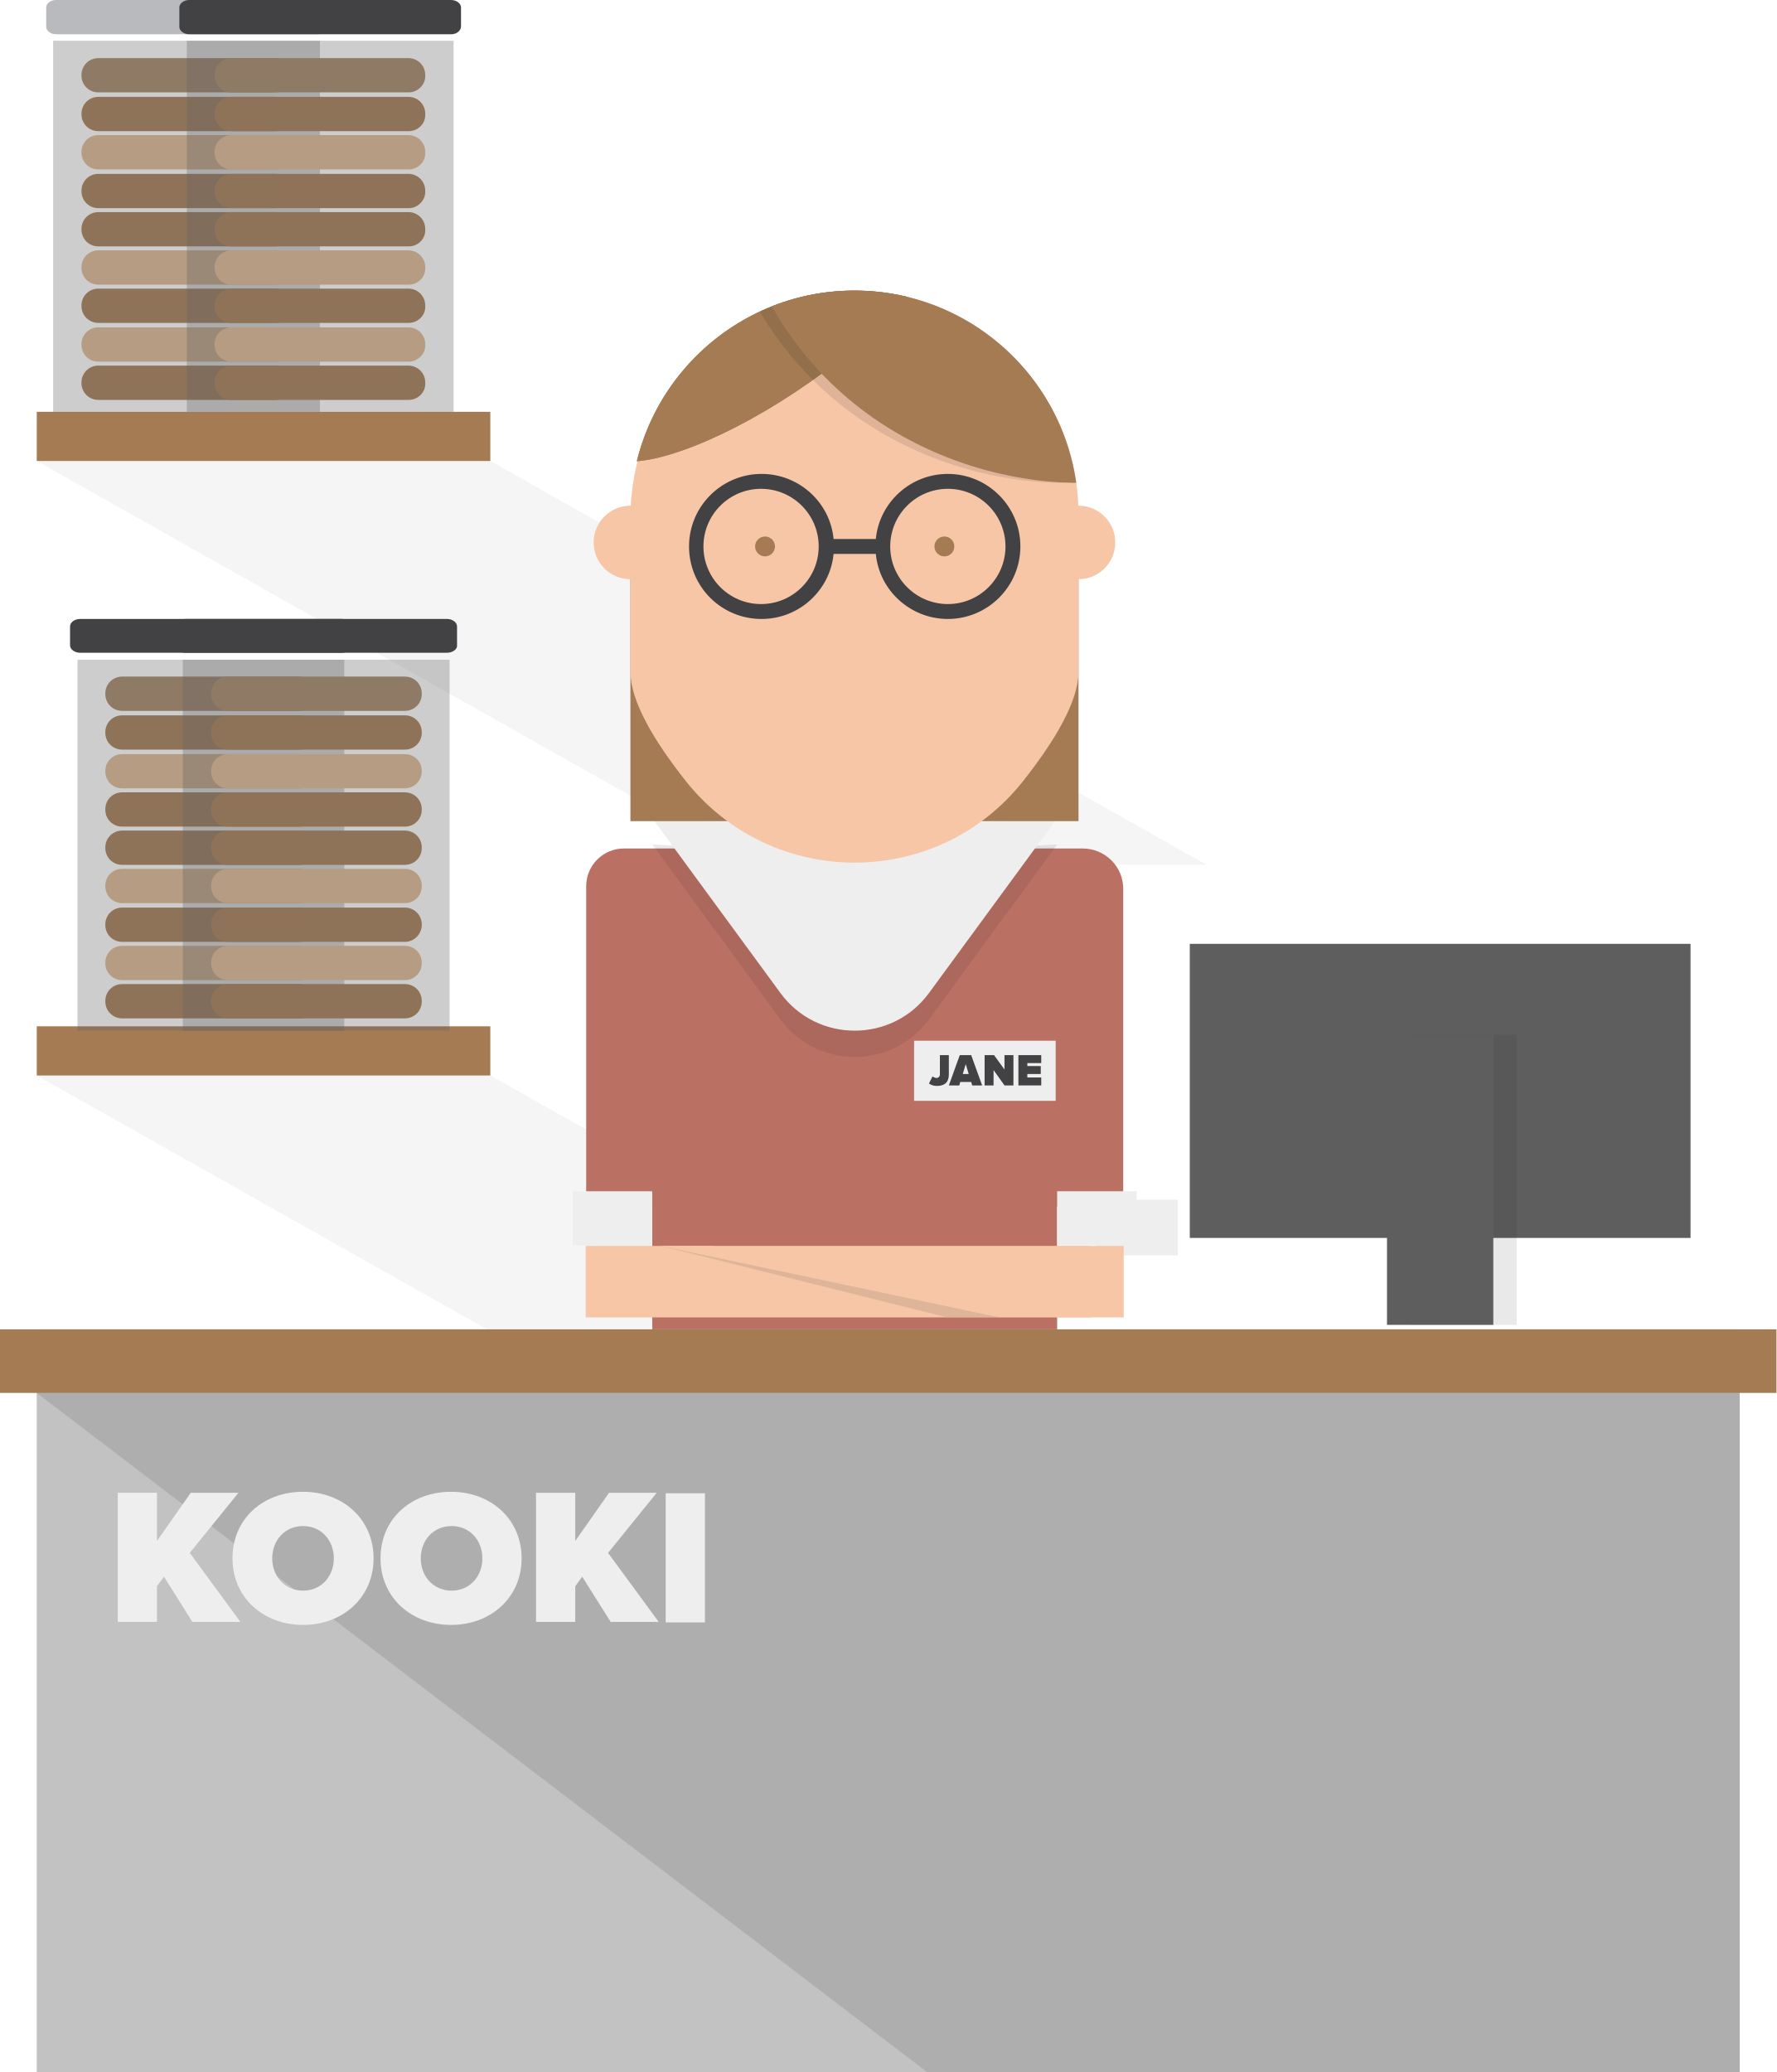
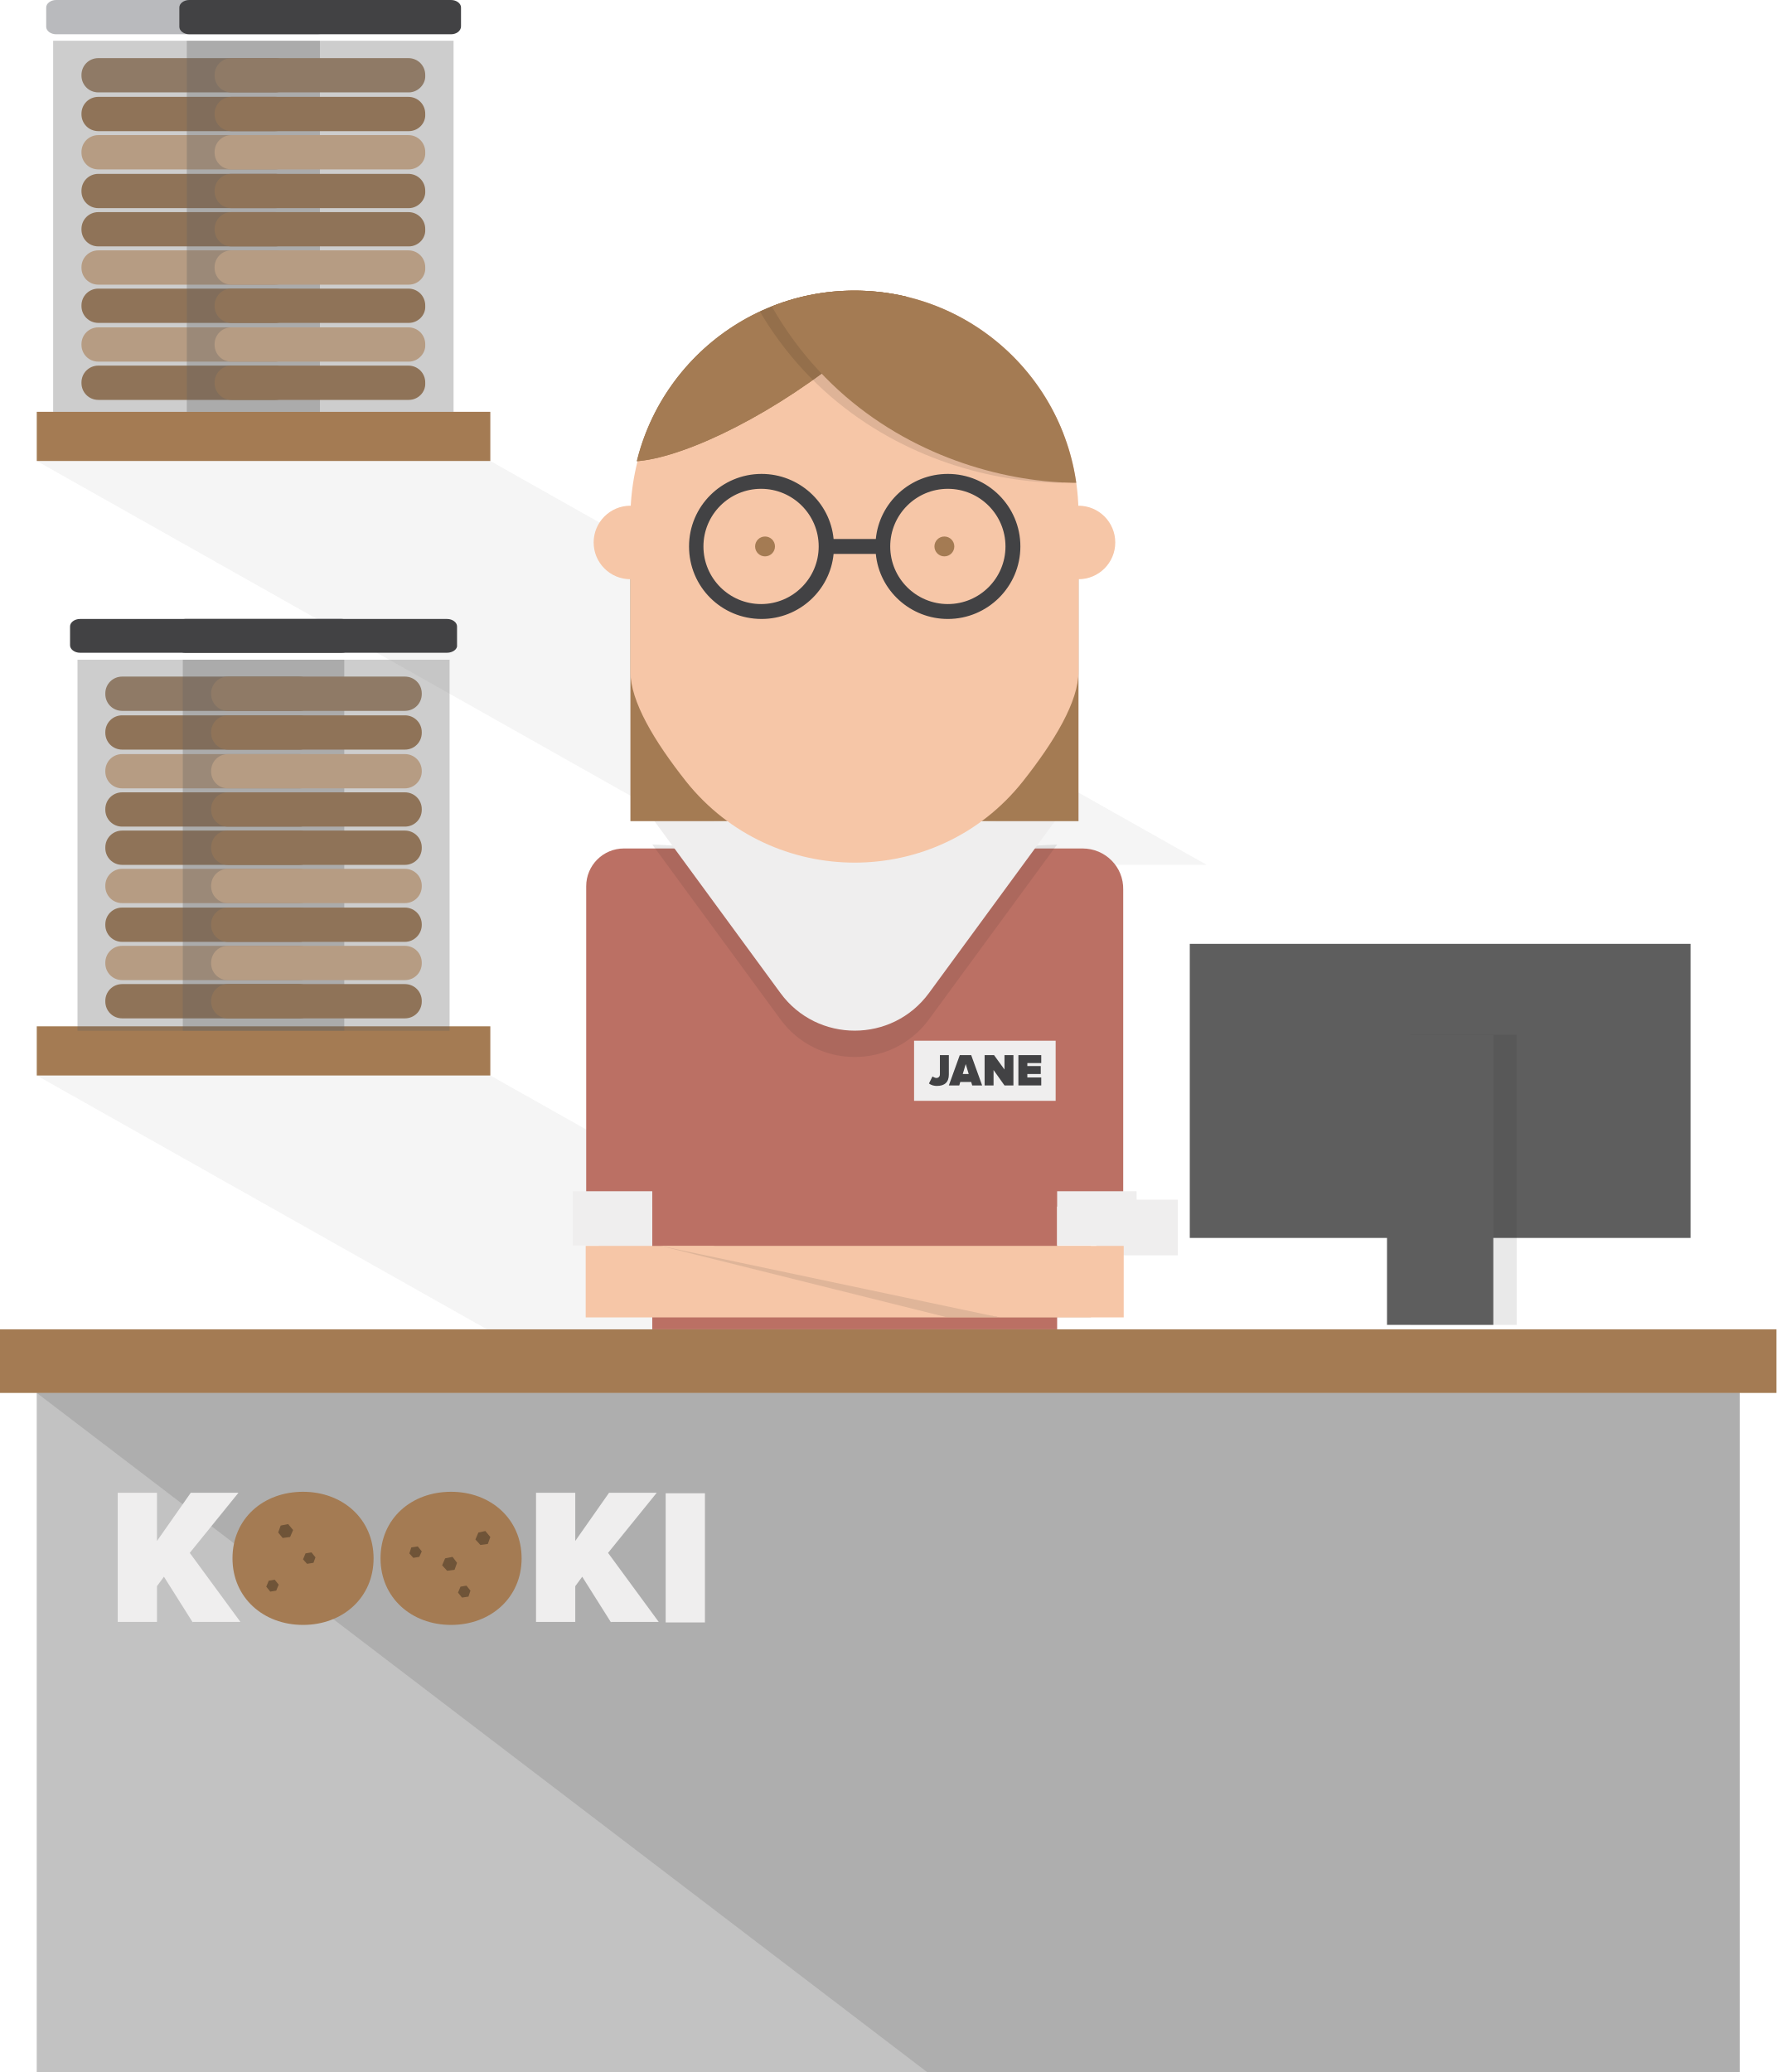
<svg xmlns="http://www.w3.org/2000/svg" xmlns:xlink="http://www.w3.org/1999/xlink" version="1.1" id="Layer_1" x="0px" y="0px" viewBox="0 0 357.6 417.1" enable-background="new 0 0 357.6 417.1" xml:space="preserve">
  <g>
-     <polygon opacity="0.2" fill="#CCCCCC" points="242.9,174.1 151.6,174.1 7.4,92.8 98.7,92.8  " />
-     <polygon opacity="0.2" fill="#CCCCCC" points="242.9,297.8 151.6,297.8 7.4,216.5 98.7,216.5  " />
-     <rect x="220.7" y="241.5" fill="#EFEEEE" width="16.4" height="11.2" />
-     <rect x="120.5" y="241.5" fill="#EFEEEE" width="16.4" height="11.2" />
+     <polygon fill="#684E32" points="53.6,309.8 52.8,308.2 53.6,306.7 55.4,306.7 56.3,308.2 55.4,309.8  " />
    <g>
-       <rect x="7.4" y="206.6" fill="#A47B53" width="91.3" height="9.9" />
+       <polygon opacity="0.2" fill="#CCCCCC" points="242.9,174.1 151.6,174.1 7.4,92.8 98.7,92.8   " />
+       <polygon opacity="0.2" fill="#CCCCCC" points="242.9,297.8 151.6,297.8 7.4,216.5 98.7,216.5   " />
+       <rect x="220.7" y="241.5" fill="#EFEEEE" width="16.4" height="11.2" />
+       <rect x="120.5" y="241.5" fill="#EFEEEE" width="16.4" height="11.2" />
      <g>
-         <path fill="#424244" d="M68.8,131.4H16.1c-1.1,0-2-0.7-2-1.5v-3.8c0-0.8,0.9-1.5,2-1.5h52.7c1.1,0,2,0.7,2,1.5v3.8     C70.8,130.7,69.9,131.4,68.8,131.4z" />
-         <path fill="#A47B53" d="M60.3,150.9H24.6c-1.9,0-3.4-1.5-3.4-3.4v-0.1c0-1.9,1.5-3.4,3.4-3.4h35.6c1.9,0,3.4,1.5,3.4,3.4v0.1     C63.7,149.4,62.1,150.9,60.3,150.9z" />
-         <path fill="#A48668" d="M60.3,143.1H24.6c-1.9,0-3.4-1.5-3.4-3.4v-0.1c0-1.9,1.5-3.4,3.4-3.4h35.6c1.9,0,3.4,1.5,3.4,3.4v0.1     C63.7,141.6,62.1,143.1,60.3,143.1z" />
-         <path fill="#DEB792" d="M60.3,158.7H24.6c-1.9,0-3.4-1.5-3.4-3.4v-0.1c0-1.9,1.5-3.4,3.4-3.4h35.6c1.9,0,3.4,1.5,3.4,3.4v0.1     C63.7,157.1,62.1,158.7,60.3,158.7z" />
-         <path fill="#A47B53" d="M60.3,166.4H24.6c-1.9,0-3.4-1.5-3.4-3.4v-0.1c0-1.9,1.5-3.4,3.4-3.4h35.6c1.9,0,3.4,1.5,3.4,3.4v0.1     C63.7,164.9,62.1,166.4,60.3,166.4z" />
-         <path fill="#A47B53" d="M60.3,174.1H24.6c-1.9,0-3.4-1.5-3.4-3.4v-0.1c0-1.9,1.5-3.4,3.4-3.4h35.6c1.9,0,3.4,1.5,3.4,3.4v0.1     C63.7,172.6,62.1,174.1,60.3,174.1z" />
-         <path fill="#DEB792" d="M60.3,181.8H24.6c-1.9,0-3.4-1.5-3.4-3.4v-0.1c0-1.9,1.5-3.4,3.4-3.4h35.6c1.9,0,3.4,1.5,3.4,3.4v0.1     C63.7,180.3,62.1,181.8,60.3,181.8z" />
-         <path fill="#A47B53" d="M60.3,189.6H24.6c-1.9,0-3.4-1.5-3.4-3.4v-0.1c0-1.9,1.5-3.4,3.4-3.4h35.6c1.9,0,3.4,1.5,3.4,3.4v0.1     C63.7,188,62.1,189.6,60.3,189.6z" />
-         <path fill="#DEB792" d="M60.3,197.3H24.6c-1.9,0-3.4-1.5-3.4-3.4v-0.1c0-1.9,1.5-3.4,3.4-3.4h35.6c1.9,0,3.4,1.5,3.4,3.4v0.1     C63.7,195.8,62.1,197.3,60.3,197.3z" />
-         <path fill="#A47B53" d="M60.3,205H24.6c-1.9,0-3.4-1.5-3.4-3.4v-0.1c0-1.9,1.5-3.4,3.4-3.4h35.6c1.9,0,3.4,1.5,3.4,3.4v0.1     C63.7,203.5,62.1,205,60.3,205z" />
-         <rect x="15.6" y="132.8" opacity="0.32" fill="#616161" width="53.7" height="74.7" />
+         <rect x="7.4" y="206.6" fill="#A47B53" width="91.3" height="9.9" />
+         <g>
+           <path fill="#424244" d="M68.8,131.4H16.1c-1.1,0-2-0.7-2-1.5v-3.8c0-0.8,0.9-1.5,2-1.5h52.7c1.1,0,2,0.7,2,1.5v3.8      C70.8,130.7,69.9,131.4,68.8,131.4z" />
+           <path fill="#A47B53" d="M60.3,150.9H24.6c-1.9,0-3.4-1.5-3.4-3.4v-0.1c0-1.9,1.5-3.4,3.4-3.4h35.6c1.9,0,3.4,1.5,3.4,3.4v0.1      C63.7,149.4,62.1,150.9,60.3,150.9z" />
+           <path fill="#A48668" d="M60.3,143.1H24.6c-1.9,0-3.4-1.5-3.4-3.4v-0.1c0-1.9,1.5-3.4,3.4-3.4h35.6c1.9,0,3.4,1.5,3.4,3.4v0.1      C63.7,141.6,62.1,143.1,60.3,143.1z" />
+           <path fill="#DEB792" d="M60.3,158.7H24.6c-1.9,0-3.4-1.5-3.4-3.4v-0.1c0-1.9,1.5-3.4,3.4-3.4h35.6c1.9,0,3.4,1.5,3.4,3.4v0.1      C63.7,157.1,62.1,158.7,60.3,158.7z" />
+           <path fill="#A47B53" d="M60.3,166.4H24.6c-1.9,0-3.4-1.5-3.4-3.4v-0.1c0-1.9,1.5-3.4,3.4-3.4h35.6c1.9,0,3.4,1.5,3.4,3.4v0.1      C63.7,164.9,62.1,166.4,60.3,166.4z" />
+           <path fill="#A47B53" d="M60.3,174.1H24.6c-1.9,0-3.4-1.5-3.4-3.4v-0.1c0-1.9,1.5-3.4,3.4-3.4h35.6c1.9,0,3.4,1.5,3.4,3.4v0.1      C63.7,172.6,62.1,174.1,60.3,174.1z" />
+           <path fill="#DEB792" d="M60.3,181.8H24.6c-1.9,0-3.4-1.5-3.4-3.4v-0.1c0-1.9,1.5-3.4,3.4-3.4h35.6c1.9,0,3.4,1.5,3.4,3.4v0.1      C63.7,180.3,62.1,181.8,60.3,181.8z" />
+           <path fill="#A47B53" d="M60.3,189.6H24.6c-1.9,0-3.4-1.5-3.4-3.4v-0.1c0-1.9,1.5-3.4,3.4-3.4h35.6c1.9,0,3.4,1.5,3.4,3.4v0.1      C63.7,188,62.1,189.6,60.3,189.6z" />
+           <path fill="#DEB792" d="M60.3,197.3H24.6c-1.9,0-3.4-1.5-3.4-3.4v-0.1c0-1.9,1.5-3.4,3.4-3.4h35.6c1.9,0,3.4,1.5,3.4,3.4v0.1      C63.7,195.8,62.1,197.3,60.3,197.3z" />
+           <path fill="#A47B53" d="M60.3,205H24.6c-1.9,0-3.4-1.5-3.4-3.4v-0.1c0-1.9,1.5-3.4,3.4-3.4h35.6c1.9,0,3.4,1.5,3.4,3.4v0.1      C63.7,203.5,62.1,205,60.3,205z" />
+           <rect x="15.6" y="132.8" opacity="0.32" fill="#616161" width="53.7" height="74.7" />
+         </g>
+         <g>
+           <path fill="#424244" d="M90,131.4H37.3c-1.1,0-2-0.7-2-1.5v-3.8c0-0.8,0.9-1.5,2-1.5H90c1.1,0,2,0.7,2,1.5v3.8      C92.1,130.7,91.1,131.4,90,131.4z" />
+           <path fill="#A47B53" d="M81.5,150.9H45.9c-1.9,0-3.4-1.5-3.4-3.4v-0.1c0-1.9,1.5-3.4,3.4-3.4h35.6c1.9,0,3.4,1.5,3.4,3.4v0.1      C84.9,149.4,83.4,150.9,81.5,150.9z" />
+           <path fill="#A48668" d="M81.5,143.1H45.9c-1.9,0-3.4-1.5-3.4-3.4v-0.1c0-1.9,1.5-3.4,3.4-3.4h35.6c1.9,0,3.4,1.5,3.4,3.4v0.1      C84.9,141.6,83.4,143.1,81.5,143.1z" />
+           <path fill="#DEB792" d="M81.5,158.7H45.9c-1.9,0-3.4-1.5-3.4-3.4v-0.1c0-1.9,1.5-3.4,3.4-3.4h35.6c1.9,0,3.4,1.5,3.4,3.4v0.1      C84.9,157.1,83.4,158.7,81.5,158.7z" />
+           <path fill="#A47B53" d="M81.5,166.4H45.9c-1.9,0-3.4-1.5-3.4-3.4v-0.1c0-1.9,1.5-3.4,3.4-3.4h35.6c1.9,0,3.4,1.5,3.4,3.4v0.1      C84.9,164.9,83.4,166.4,81.5,166.4z" />
+           <path fill="#A47B53" d="M81.5,174.1H45.9c-1.9,0-3.4-1.5-3.4-3.4v-0.1c0-1.9,1.5-3.4,3.4-3.4h35.6c1.9,0,3.4,1.5,3.4,3.4v0.1      C84.9,172.6,83.4,174.1,81.5,174.1z" />
+           <path fill="#DEB792" d="M81.5,181.8H45.9c-1.9,0-3.4-1.5-3.4-3.4v-0.1c0-1.9,1.5-3.4,3.4-3.4h35.6c1.9,0,3.4,1.5,3.4,3.4v0.1      C84.9,180.3,83.4,181.8,81.5,181.8z" />
+           <path fill="#A47B53" d="M81.5,189.6H45.9c-1.9,0-3.4-1.5-3.4-3.4v-0.1c0-1.9,1.5-3.4,3.4-3.4h35.6c1.9,0,3.4,1.5,3.4,3.4v0.1      C84.9,188,83.4,189.6,81.5,189.6z" />
+           <path fill="#DEB792" d="M81.5,197.3H45.9c-1.9,0-3.4-1.5-3.4-3.4v-0.1c0-1.9,1.5-3.4,3.4-3.4h35.6c1.9,0,3.4,1.5,3.4,3.4v0.1      C84.9,195.8,83.4,197.3,81.5,197.3z" />
+           <path fill="#A47B53" d="M81.5,205H45.9c-1.9,0-3.4-1.5-3.4-3.4v-0.1c0-1.9,1.5-3.4,3.4-3.4h35.6c1.9,0,3.4,1.5,3.4,3.4v0.1      C84.9,203.5,83.4,205,81.5,205z" />
+           <rect x="36.8" y="132.8" opacity="0.32" fill="#616161" width="53.7" height="74.7" />
+         </g>
      </g>
      <g>
-         <path fill="#424244" d="M90,131.4H37.3c-1.1,0-2-0.7-2-1.5v-3.8c0-0.8,0.9-1.5,2-1.5H90c1.1,0,2,0.7,2,1.5v3.8     C92.1,130.7,91.1,131.4,90,131.4z" />
-         <path fill="#A47B53" d="M81.5,150.9H45.9c-1.9,0-3.4-1.5-3.4-3.4v-0.1c0-1.9,1.5-3.4,3.4-3.4h35.6c1.9,0,3.4,1.5,3.4,3.4v0.1     C84.9,149.4,83.4,150.9,81.5,150.9z" />
-         <path fill="#A48668" d="M81.5,143.1H45.9c-1.9,0-3.4-1.5-3.4-3.4v-0.1c0-1.9,1.5-3.4,3.4-3.4h35.6c1.9,0,3.4,1.5,3.4,3.4v0.1     C84.9,141.6,83.4,143.1,81.5,143.1z" />
-         <path fill="#DEB792" d="M81.5,158.7H45.9c-1.9,0-3.4-1.5-3.4-3.4v-0.1c0-1.9,1.5-3.4,3.4-3.4h35.6c1.9,0,3.4,1.5,3.4,3.4v0.1     C84.9,157.1,83.4,158.7,81.5,158.7z" />
-         <path fill="#A47B53" d="M81.5,166.4H45.9c-1.9,0-3.4-1.5-3.4-3.4v-0.1c0-1.9,1.5-3.4,3.4-3.4h35.6c1.9,0,3.4,1.5,3.4,3.4v0.1     C84.9,164.9,83.4,166.4,81.5,166.4z" />
-         <path fill="#A47B53" d="M81.5,174.1H45.9c-1.9,0-3.4-1.5-3.4-3.4v-0.1c0-1.9,1.5-3.4,3.4-3.4h35.6c1.9,0,3.4,1.5,3.4,3.4v0.1     C84.9,172.6,83.4,174.1,81.5,174.1z" />
-         <path fill="#DEB792" d="M81.5,181.8H45.9c-1.9,0-3.4-1.5-3.4-3.4v-0.1c0-1.9,1.5-3.4,3.4-3.4h35.6c1.9,0,3.4,1.5,3.4,3.4v0.1     C84.9,180.3,83.4,181.8,81.5,181.8z" />
-         <path fill="#A47B53" d="M81.5,189.6H45.9c-1.9,0-3.4-1.5-3.4-3.4v-0.1c0-1.9,1.5-3.4,3.4-3.4h35.6c1.9,0,3.4,1.5,3.4,3.4v0.1     C84.9,188,83.4,189.6,81.5,189.6z" />
-         <path fill="#DEB792" d="M81.5,197.3H45.9c-1.9,0-3.4-1.5-3.4-3.4v-0.1c0-1.9,1.5-3.4,3.4-3.4h35.6c1.9,0,3.4,1.5,3.4,3.4v0.1     C84.9,195.8,83.4,197.3,81.5,197.3z" />
-         <path fill="#A47B53" d="M81.5,205H45.9c-1.9,0-3.4-1.5-3.4-3.4v-0.1c0-1.9,1.5-3.4,3.4-3.4h35.6c1.9,0,3.4,1.5,3.4,3.4v0.1     C84.9,203.5,83.4,205,81.5,205z" />
-         <rect x="36.8" y="132.8" opacity="0.32" fill="#616161" width="53.7" height="74.7" />
-       </g>
-     </g>
-     <g>
-       <rect x="7.4" y="82.9" fill="#A47B53" width="91.3" height="9.9" />
-       <g>
-         <path fill="#B9BABD" d="M63.9,6.9H11.3c-1.1,0-2-0.7-2-1.5V1.5c0-0.8,0.9-1.5,2-1.5h52.7c1.1,0,2,0.7,2,1.5v3.8     C66,6.2,65.1,6.9,63.9,6.9z" />
-         <path fill="#A47B53" d="M55.4,26.4H19.8c-1.9,0-3.4-1.5-3.4-3.4v-0.1c0-1.9,1.5-3.4,3.4-3.4h35.6c1.9,0,3.4,1.5,3.4,3.4V23     C58.8,24.9,57.3,26.4,55.4,26.4z" />
-         <path fill="#A48668" d="M55.4,18.6H19.8c-1.9,0-3.4-1.5-3.4-3.4v-0.1c0-1.9,1.5-3.4,3.4-3.4h35.6c1.9,0,3.4,1.5,3.4,3.4v0.1     C58.8,17,57.3,18.6,55.4,18.6z" />
-         <path fill="#DEB792" d="M55.4,34.1H19.8c-1.9,0-3.4-1.5-3.4-3.4v-0.1c0-1.9,1.5-3.4,3.4-3.4h35.6c1.9,0,3.4,1.5,3.4,3.4v0.1     C58.8,32.6,57.3,34.1,55.4,34.1z" />
-         <path fill="#A47B53" d="M55.4,41.9H19.8c-1.9,0-3.4-1.5-3.4-3.4v-0.1c0-1.9,1.5-3.4,3.4-3.4h35.6c1.9,0,3.4,1.5,3.4,3.4v0.1     C58.8,40.3,57.3,41.9,55.4,41.9z" />
-         <path fill="#A47B53" d="M55.4,49.6H19.8c-1.9,0-3.4-1.5-3.4-3.4v-0.1c0-1.9,1.5-3.4,3.4-3.4h35.6c1.9,0,3.4,1.5,3.4,3.4v0.1     C58.8,48.1,57.3,49.6,55.4,49.6z" />
-         <path fill="#DEB792" d="M55.4,57.3H19.8c-1.9,0-3.4-1.5-3.4-3.4v-0.1c0-1.9,1.5-3.4,3.4-3.4h35.6c1.9,0,3.4,1.5,3.4,3.4v0.1     C58.8,55.8,57.3,57.3,55.4,57.3z" />
-         <path fill="#A47B53" d="M55.4,65H19.8c-1.9,0-3.4-1.5-3.4-3.4v-0.1c0-1.9,1.5-3.4,3.4-3.4h35.6c1.9,0,3.4,1.5,3.4,3.4v0.1     C58.8,63.5,57.3,65,55.4,65z" />
-         <path fill="#DEB792" d="M55.4,72.8H19.8c-1.9,0-3.4-1.5-3.4-3.4v-0.1c0-1.9,1.5-3.4,3.4-3.4h35.6c1.9,0,3.4,1.5,3.4,3.4v0.1     C58.8,71.2,57.3,72.8,55.4,72.8z" />
-         <path fill="#A47B53" d="M55.4,80.5H19.8c-1.9,0-3.4-1.5-3.4-3.4V77c0-1.9,1.5-3.4,3.4-3.4h35.6c1.9,0,3.4,1.5,3.4,3.4v0.1     C58.8,79,57.3,80.5,55.4,80.5z" />
-         <rect x="10.7" y="8.2" opacity="0.32" fill="#616161" width="53.7" height="74.7" />
+         <rect x="7.4" y="82.9" fill="#A47B53" width="91.3" height="9.9" />
+         <g>
+           <path fill="#B9BABD" d="M63.9,6.9H11.3c-1.1,0-2-0.7-2-1.5V1.5c0-0.8,0.9-1.5,2-1.5h52.7c1.1,0,2,0.7,2,1.5v3.8      C66,6.2,65.1,6.9,63.9,6.9z" />
+           <path fill="#A47B53" d="M55.4,26.4H19.8c-1.9,0-3.4-1.5-3.4-3.4v-0.1c0-1.9,1.5-3.4,3.4-3.4h35.6c1.9,0,3.4,1.5,3.4,3.4V23      C58.8,24.9,57.3,26.4,55.4,26.4z" />
+           <path fill="#A48668" d="M55.4,18.6H19.8c-1.9,0-3.4-1.5-3.4-3.4v-0.1c0-1.9,1.5-3.4,3.4-3.4h35.6c1.9,0,3.4,1.5,3.4,3.4v0.1      C58.8,17,57.3,18.6,55.4,18.6z" />
+           <path fill="#DEB792" d="M55.4,34.1H19.8c-1.9,0-3.4-1.5-3.4-3.4v-0.1c0-1.9,1.5-3.4,3.4-3.4h35.6c1.9,0,3.4,1.5,3.4,3.4v0.1      C58.8,32.6,57.3,34.1,55.4,34.1z" />
+           <path fill="#A47B53" d="M55.4,41.9H19.8c-1.9,0-3.4-1.5-3.4-3.4v-0.1c0-1.9,1.5-3.4,3.4-3.4h35.6c1.9,0,3.4,1.5,3.4,3.4v0.1      C58.8,40.3,57.3,41.9,55.4,41.9z" />
+           <path fill="#A47B53" d="M55.4,49.6H19.8c-1.9,0-3.4-1.5-3.4-3.4v-0.1c0-1.9,1.5-3.4,3.4-3.4h35.6c1.9,0,3.4,1.5,3.4,3.4v0.1      C58.8,48.1,57.3,49.6,55.4,49.6z" />
+           <path fill="#DEB792" d="M55.4,57.3H19.8c-1.9,0-3.4-1.5-3.4-3.4v-0.1c0-1.9,1.5-3.4,3.4-3.4h35.6c1.9,0,3.4,1.5,3.4,3.4v0.1      C58.8,55.8,57.3,57.3,55.4,57.3z" />
+           <path fill="#A47B53" d="M55.4,65H19.8c-1.9,0-3.4-1.5-3.4-3.4v-0.1c0-1.9,1.5-3.4,3.4-3.4h35.6c1.9,0,3.4,1.5,3.4,3.4v0.1      C58.8,63.5,57.3,65,55.4,65z" />
+           <path fill="#DEB792" d="M55.4,72.8H19.8c-1.9,0-3.4-1.5-3.4-3.4v-0.1c0-1.9,1.5-3.4,3.4-3.4h35.6c1.9,0,3.4,1.5,3.4,3.4v0.1      C58.8,71.2,57.3,72.8,55.4,72.8z" />
+           <path fill="#A47B53" d="M55.4,80.5H19.8c-1.9,0-3.4-1.5-3.4-3.4V77c0-1.9,1.5-3.4,3.4-3.4h35.6c1.9,0,3.4,1.5,3.4,3.4v0.1      C58.8,79,57.3,80.5,55.4,80.5z" />
+           <rect x="10.7" y="8.2" opacity="0.32" fill="#616161" width="53.7" height="74.7" />
+         </g>
+         <g>
+           <path fill="#424244" d="M90.8,6.9H38.1c-1.1,0-2-0.7-2-1.5V1.5c0-0.8,0.9-1.5,2-1.5h52.7c1.1,0,2,0.7,2,1.5v3.8      C92.8,6.2,91.9,6.9,90.8,6.9z" />
+           <path fill="#A47B53" d="M82.3,26.4H46.6c-1.9,0-3.4-1.5-3.4-3.4v-0.1c0-1.9,1.5-3.4,3.4-3.4h35.6c1.9,0,3.4,1.5,3.4,3.4V23      C85.7,24.9,84.1,26.4,82.3,26.4z" />
+           <path fill="#A48668" d="M82.3,18.6H46.6c-1.9,0-3.4-1.5-3.4-3.4v-0.1c0-1.9,1.5-3.4,3.4-3.4h35.6c1.9,0,3.4,1.5,3.4,3.4v0.1      C85.7,17,84.1,18.6,82.3,18.6z" />
+           <path fill="#DEB792" d="M82.3,34.1H46.6c-1.9,0-3.4-1.5-3.4-3.4v-0.1c0-1.9,1.5-3.4,3.4-3.4h35.6c1.9,0,3.4,1.5,3.4,3.4v0.1      C85.7,32.6,84.1,34.1,82.3,34.1z" />
+           <path fill="#A47B53" d="M82.3,41.9H46.6c-1.9,0-3.4-1.5-3.4-3.4v-0.1c0-1.9,1.5-3.4,3.4-3.4h35.6c1.9,0,3.4,1.5,3.4,3.4v0.1      C85.7,40.3,84.1,41.9,82.3,41.9z" />
+           <path fill="#A47B53" d="M82.3,49.6H46.6c-1.9,0-3.4-1.5-3.4-3.4v-0.1c0-1.9,1.5-3.4,3.4-3.4h35.6c1.9,0,3.4,1.5,3.4,3.4v0.1      C85.7,48.1,84.1,49.6,82.3,49.6z" />
+           <path fill="#DEB792" d="M82.3,57.3H46.6c-1.9,0-3.4-1.5-3.4-3.4v-0.1c0-1.9,1.5-3.4,3.4-3.4h35.6c1.9,0,3.4,1.5,3.4,3.4v0.1      C85.7,55.8,84.1,57.3,82.3,57.3z" />
+           <path fill="#A47B53" d="M82.3,65H46.6c-1.9,0-3.4-1.5-3.4-3.4v-0.1c0-1.9,1.5-3.4,3.4-3.4h35.6c1.9,0,3.4,1.5,3.4,3.4v0.1      C85.7,63.5,84.1,65,82.3,65z" />
+           <path fill="#DEB792" d="M82.3,72.8H46.6c-1.9,0-3.4-1.5-3.4-3.4v-0.1c0-1.9,1.5-3.4,3.4-3.4h35.6c1.9,0,3.4,1.5,3.4,3.4v0.1      C85.7,71.2,84.1,72.8,82.3,72.8z" />
+           <path fill="#A47B53" d="M82.3,80.5H46.6c-1.9,0-3.4-1.5-3.4-3.4V77c0-1.9,1.5-3.4,3.4-3.4h35.6c1.9,0,3.4,1.5,3.4,3.4v0.1      C85.7,79,84.1,80.5,82.3,80.5z" />
+           <rect x="37.6" y="8.2" opacity="0.32" fill="#616161" width="53.7" height="74.7" />
+         </g>
      </g>
      <g>
-         <path fill="#424244" d="M90.8,6.9H38.1c-1.1,0-2-0.7-2-1.5V1.5c0-0.8,0.9-1.5,2-1.5h52.7c1.1,0,2,0.7,2,1.5v3.8     C92.8,6.2,91.9,6.9,90.8,6.9z" />
-         <path fill="#A47B53" d="M82.3,26.4H46.6c-1.9,0-3.4-1.5-3.4-3.4v-0.1c0-1.9,1.5-3.4,3.4-3.4h35.6c1.9,0,3.4,1.5,3.4,3.4V23     C85.7,24.9,84.1,26.4,82.3,26.4z" />
-         <path fill="#A48668" d="M82.3,18.6H46.6c-1.9,0-3.4-1.5-3.4-3.4v-0.1c0-1.9,1.5-3.4,3.4-3.4h35.6c1.9,0,3.4,1.5,3.4,3.4v0.1     C85.7,17,84.1,18.6,82.3,18.6z" />
-         <path fill="#DEB792" d="M82.3,34.1H46.6c-1.9,0-3.4-1.5-3.4-3.4v-0.1c0-1.9,1.5-3.4,3.4-3.4h35.6c1.9,0,3.4,1.5,3.4,3.4v0.1     C85.7,32.6,84.1,34.1,82.3,34.1z" />
-         <path fill="#A47B53" d="M82.3,41.9H46.6c-1.9,0-3.4-1.5-3.4-3.4v-0.1c0-1.9,1.5-3.4,3.4-3.4h35.6c1.9,0,3.4,1.5,3.4,3.4v0.1     C85.7,40.3,84.1,41.9,82.3,41.9z" />
-         <path fill="#A47B53" d="M82.3,49.6H46.6c-1.9,0-3.4-1.5-3.4-3.4v-0.1c0-1.9,1.5-3.4,3.4-3.4h35.6c1.9,0,3.4,1.5,3.4,3.4v0.1     C85.7,48.1,84.1,49.6,82.3,49.6z" />
-         <path fill="#DEB792" d="M82.3,57.3H46.6c-1.9,0-3.4-1.5-3.4-3.4v-0.1c0-1.9,1.5-3.4,3.4-3.4h35.6c1.9,0,3.4,1.5,3.4,3.4v0.1     C85.7,55.8,84.1,57.3,82.3,57.3z" />
-         <path fill="#A47B53" d="M82.3,65H46.6c-1.9,0-3.4-1.5-3.4-3.4v-0.1c0-1.9,1.5-3.4,3.4-3.4h35.6c1.9,0,3.4,1.5,3.4,3.4v0.1     C85.7,63.5,84.1,65,82.3,65z" />
-         <path fill="#DEB792" d="M82.3,72.8H46.6c-1.9,0-3.4-1.5-3.4-3.4v-0.1c0-1.9,1.5-3.4,3.4-3.4h35.6c1.9,0,3.4,1.5,3.4,3.4v0.1     C85.7,71.2,84.1,72.8,82.3,72.8z" />
-         <path fill="#A47B53" d="M82.3,80.5H46.6c-1.9,0-3.4-1.5-3.4-3.4V77c0-1.9,1.5-3.4,3.4-3.4h35.6c1.9,0,3.4,1.5,3.4,3.4v0.1     C85.7,79,84.1,80.5,82.3,80.5z" />
-         <rect x="37.6" y="8.2" opacity="0.32" fill="#616161" width="53.7" height="74.7" />
-       </g>
-     </g>
-     <g>
-       <g>
-         <path fill="#BB7064" d="M217.9,170.8h-5.1h-81.5h0h-5.7c-4.2,0-7.6,3.4-7.6,7.6v64.5h13.3v40.4h81.5v-40.4h13.3v-63.8     C226.2,174.5,222.5,170.8,217.9,170.8z" />
        <g>
+           <path fill="#BB7064" d="M217.9,170.8h-5.1h-81.5h0h-5.7c-4.2,0-7.6,3.4-7.6,7.6v64.5h13.3v40.4h81.5v-40.4h13.3v-63.8      C226.2,174.5,222.5,170.8,217.9,170.8z" />
          <g>
-             <g opacity="0.1">
-               <path fill="#231F20" d="M172.1,172.1l-40.8-2.1l25.8,35.2c7.4,10.1,22.5,10.1,29.9,0l25.8-35.2L172.1,172.1z" />
-             </g>
            <g>
-               <path fill="#EFEEEE" d="M172.1,166.8l-40.8-2.1l25.8,35.2c7.4,10.1,22.5,10.1,29.9,0l25.8-35.2L172.1,166.8z" />
-             </g>
-           </g>
-         </g>
-         <g>
-           <rect x="126.9" y="111.4" fill="#A47B53" width="90.2" height="53.9" />
-           <path fill="#F6C6A7" d="M205.9,157.3c-17.3,21.8-50.4,21.8-67.8,0c-6.4-8.1-11.2-16.1-11.2-22.1v-30.9      c0-24.7,19.6-45.4,44.3-45.8c25.3-0.4,45.9,19.9,45.9,45.1v31.6C217.1,141.2,212.3,149.2,205.9,157.3z" />
-           <g>
-             <defs>
-               <path id="SVGID_7_" d="M172,178.1c-24.9,0-45.1-20.2-45.1-45.1v-29.4c0-24.9,20.2-45.1,45.1-45.1s45.1,20.2,45.1,45.1" />
-             </defs>
-             <clipPath id="SVGID_1_">
-               <use xlink:href="#SVGID_7_" overflow="visible" />
-             </clipPath>
-             <g clip-path="url(#SVGID_1_)">
-               <defs>
-                 <path id="SVGID_9_" d="M126.9,92.9c17.7,0,70.5-32.4,70.5-65s-42.8-10.3-42.8-10.3l-40.4,46.5L126.9,92.9z" />
-               </defs>
-               <use xlink:href="#SVGID_9_" overflow="visible" fill="#A47B53" />
-               <clipPath id="SVGID_2_">
-                 <use xlink:href="#SVGID_9_" overflow="visible" />
-               </clipPath>
-               <path clip-path="url(#SVGID_2_)" fill="#A47B53" d="M172,171.5c-24.9,0-45.1-20.2-45.1-45.1V97.1c0-24.9,20.2-45.1,45.1-45.1        s45.1,20.2,45.1,45.1v29.4C217.1,151.4,196.9,171.5,172,171.5z" />
-             </g>
-             <g clip-path="url(#SVGID_1_)">
              <g opacity="0.1">
-                 <path fill="#010101" d="M214.1,97.2c-28.1,0-72.8-19-72.8-82.5s72.8,16.9,72.8,16.9V97.2z" />
+                 <path fill="#231F20" d="M172.1,172.1l-40.8-2.1l25.8,35.2c7.4,10.1,22.5,10.1,29.9,0l25.8-35.2L172.1,172.1z" />
              </g>
              <g>
-                 <path fill="#A47B53" d="M217.1,97.2c-28.1,0-72.8-19-72.8-82.5s72.8,16.9,72.8,16.9V97.2z" />
+                 <path fill="#EFEEEE" d="M172.1,166.8l-40.8-2.1l25.8,35.2c7.4,10.1,22.5,10.1,29.9,0l25.8-35.2L172.1,166.8z" />
              </g>
            </g>
          </g>
          <g>
-             <circle fill="#A47B53" cx="154" cy="110" r="2" />
-             <circle fill="#A47B53" cx="190.1" cy="110" r="2" />
+             <rect x="126.9" y="111.4" fill="#A47B53" width="90.2" height="53.9" />
+             <path fill="#F6C6A7" d="M205.9,157.3c-17.3,21.8-50.4,21.8-67.8,0c-6.4-8.1-11.2-16.1-11.2-22.1v-30.9       c0-24.7,19.6-45.4,44.3-45.8c25.3-0.4,45.9,19.9,45.9,45.1v31.6C217.1,141.2,212.3,149.2,205.9,157.3z" />
+             <g>
+               <defs>
+                 <path id="SVGID_7_" d="M172,178.1c-24.9,0-45.1-20.2-45.1-45.1v-29.4c0-24.9,20.2-45.1,45.1-45.1s45.1,20.2,45.1,45.1" />
+               </defs>
+               <clipPath id="SVGID_1_">
+                 <use xlink:href="#SVGID_7_" overflow="visible" />
+               </clipPath>
+               <g clip-path="url(#SVGID_1_)">
+                 <defs>
+                   <path id="SVGID_9_" d="M126.9,92.9c17.7,0,70.5-32.4,70.5-65s-42.8-10.3-42.8-10.3l-40.4,46.5L126.9,92.9z" />
+                 </defs>
+                 <use xlink:href="#SVGID_9_" overflow="visible" fill="#A47B53" />
+                 <clipPath id="SVGID_2_">
+                   <use xlink:href="#SVGID_9_" overflow="visible" />
+                 </clipPath>
+                 <path clip-path="url(#SVGID_2_)" fill="#A47B53" d="M172,171.5c-24.9,0-45.1-20.2-45.1-45.1V97.1c0-24.9,20.2-45.1,45.1-45.1         s45.1,20.2,45.1,45.1v29.4C217.1,151.4,196.9,171.5,172,171.5z" />
+               </g>
+               <g clip-path="url(#SVGID_1_)">
+                 <g opacity="0.1">
+                   <path fill="#010101" d="M214.1,97.2c-28.1,0-72.8-19-72.8-82.5s72.8,16.9,72.8,16.9V97.2z" />
+                 </g>
+                 <g>
+                   <path fill="#A47B53" d="M217.1,97.2c-28.1,0-72.8-19-72.8-82.5s72.8,16.9,72.8,16.9V97.2z" />
+                 </g>
+               </g>
+             </g>
+             <g>
+               <circle fill="#A47B53" cx="154" cy="110" r="2" />
+               <circle fill="#A47B53" cx="190.1" cy="110" r="2" />
+             </g>
+             <circle fill="#F6C6A7" cx="217.1" cy="109.2" r="7.4" />
+             <circle fill="#F6C6A7" cx="126.9" cy="109.2" r="7.4" />
          </g>
-           <circle fill="#F6C6A7" cx="217.1" cy="109.2" r="7.4" />
-           <circle fill="#F6C6A7" cx="126.9" cy="109.2" r="7.4" />
-         </g>
-         <rect x="212.8" y="239.8" fill="#EFEEEE" width="16" height="10.9" />
-         <rect x="115.3" y="239.8" fill="#EFEEEE" width="16" height="10.9" />
-         <g>
-           <polygon fill="#F6C6A7" points="117.9,250.8 117.9,265.2 201.2,265.2 143.5,250.8     " />
-           <polygon opacity="0.48" fill="#C6A28A" points="133,250.8 190.7,265.2 219.6,265.2 219.6,250.8     " />
-           <polygon fill="#F6C6A7" points="133,250.8 201.2,265.2 226.2,265.2 226.2,250.8     " />
-         </g>
-         <g>
+           <rect x="212.8" y="239.8" fill="#EFEEEE" width="16" height="10.9" />
+           <rect x="115.3" y="239.8" fill="#EFEEEE" width="16" height="10.9" />
          <g>
-             <path fill="#010101" d="M187,218.1l0.7-1.4c0.2,0.1,0.5,0.3,0.8,0.3c0.4,0,0.7-0.3,0.7-0.7v-3.9h1.8v3.9c0,1.6-0.9,2.3-2.4,2.3       C188.1,218.6,187.5,218.5,187,218.1z" />
-             <path fill="#010101" d="M195.7,218.5l-0.2-0.7h-2.2l-0.2,0.7H191l2.2-6.1h2.3l2.2,6.1H195.7z M194.4,214.2l-0.6,2h1.2       L194.4,214.2z" />
-             <path fill="#010101" d="M202.2,218.5l-2.2-3.1v3.1h-1.8v-6.1h1.9l2.1,2.9v-2.9h1.8v6.1H202.2z" />
-             <path fill="#010101" d="M205,218.5v-6.1h4.6v1.6h-2.8v0.6h2.7v1.6h-2.7v0.7h2.8v1.6H205z" />
+             <polygon fill="#F6C6A7" points="117.9,250.8 117.9,265.2 201.2,265.2 143.5,250.8      " />
+             <polygon opacity="0.48" fill="#C6A28A" points="133,250.8 190.7,265.2 219.6,265.2 219.6,250.8      " />
+             <polygon fill="#F6C6A7" points="133,250.8 201.2,265.2 226.2,265.2 226.2,250.8      " />
          </g>
          <g>
-             <rect x="184" y="209.5" fill="#EFEEEE" width="28.5" height="12.1" />
-           </g>
-           <g>
-             <path fill="#424244" d="M187,218.1l0.7-1.4c0.2,0.1,0.5,0.3,0.8,0.3c0.4,0,0.7-0.3,0.7-0.7v-3.9h1.8v3.9c0,1.6-0.9,2.3-2.4,2.3       C188.1,218.6,187.5,218.5,187,218.1z" />
-             <path fill="#424244" d="M195.7,218.5l-0.2-0.7h-2.2l-0.2,0.7H191l2.2-6.1h2.3l2.2,6.1H195.7z M194.4,214.2l-0.6,2h1.2       L194.4,214.2z" />
-             <path fill="#424244" d="M202.2,218.5l-2.2-3.1v3.1h-1.8v-6.1h1.9l2.1,2.9v-2.9h1.8v6.1H202.2z" />
-             <path fill="#424244" d="M205,218.5v-6.1h4.6v1.6h-2.8v0.6h2.7v1.6h-2.7v0.7h2.8v1.6H205z" />
+             <g>
+               <path fill="#010101" d="M187,218.1l0.7-1.4c0.2,0.1,0.5,0.3,0.8,0.3c0.4,0,0.7-0.3,0.7-0.7v-3.9h1.8v3.9        c0,1.6-0.9,2.3-2.4,2.3C188.1,218.6,187.5,218.5,187,218.1z" />
+               <path fill="#010101" d="M195.7,218.5l-0.2-0.7h-2.2l-0.2,0.7H191l2.2-6.1h2.3l2.2,6.1H195.7z M194.4,214.2l-0.6,2h1.2        L194.4,214.2z" />
+               <path fill="#010101" d="M202.2,218.5l-2.2-3.1v3.1h-1.8v-6.1h1.9l2.1,2.9v-2.9h1.8v6.1H202.2z" />
+               <path fill="#010101" d="M205,218.5v-6.1h4.6v1.6h-2.8v0.6h2.7v1.6h-2.7v0.7h2.8v1.6H205z" />
+             </g>
+             <g>
+               <rect x="184" y="209.5" fill="#EFEEEE" width="28.5" height="12.1" />
+             </g>
+             <g>
+               <path fill="#424244" d="M187,218.1l0.7-1.4c0.2,0.1,0.5,0.3,0.8,0.3c0.4,0,0.7-0.3,0.7-0.7v-3.9h1.8v3.9        c0,1.6-0.9,2.3-2.4,2.3C188.1,218.6,187.5,218.5,187,218.1z" />
+               <path fill="#424244" d="M195.7,218.5l-0.2-0.7h-2.2l-0.2,0.7H191l2.2-6.1h2.3l2.2,6.1H195.7z M194.4,214.2l-0.6,2h1.2        L194.4,214.2z" />
+               <path fill="#424244" d="M202.2,218.5l-2.2-3.1v3.1h-1.8v-6.1h1.9l2.1,2.9v-2.9h1.8v6.1H202.2z" />
+               <path fill="#424244" d="M205,218.5v-6.1h4.6v1.6h-2.8v0.6h2.7v1.6h-2.7v0.7h2.8v1.6H205z" />
+             </g>
          </g>
        </g>
      </g>
-     </g>
-     <g>
      <g>
-         <rect x="7.4" y="267.6" fill="#EFEEEE" width="342.8" height="149.5" />
-         <rect x="7.4" y="274" fill="#C2C2C2" width="342.8" height="143.1" />
-         <polygon opacity="0.2" fill="#5E5E5E" points="350.2,417.1 186.6,417.1 7.4,280.4 350.2,280.4    " />
-         <rect x="0" y="267.6" fill="#A47B53" width="357.6" height="12.8" />
-         <rect x="239.5" y="190" fill="#5E5E5E" width="100.8" height="59.2" />
        <g>
-           <g opacity="0.1">
-             <rect x="283.9" y="208.3" fill="#231F20" width="21.4" height="58.4" />
+           <rect x="7.4" y="267.6" fill="#EFEEEE" width="342.8" height="149.5" />
+           <rect x="7.4" y="274" fill="#C2C2C2" width="342.8" height="143.1" />
+           <polygon opacity="0.2" fill="#5E5E5E" points="350.2,417.1 186.6,417.1 7.4,280.4 350.2,280.4     " />
+           <rect x="0" y="267.6" fill="#A47B53" width="357.6" height="12.8" />
+           <rect x="239.5" y="190" fill="#5E5E5E" width="100.8" height="59.2" />
+           <g>
+             <g opacity="0.1">
+               <rect x="283.9" y="208.3" fill="#231F20" width="21.4" height="58.4" />
+             </g>
+             <g>
+               <rect x="279.2" y="208.3" fill="#5E5E5E" width="21.4" height="58.4" />
+             </g>
          </g>
-           <g>
-             <rect x="279.2" y="208.3" fill="#5E5E5E" width="21.4" height="58.4" />
+           <g opacity="0.3">
+             <defs>
+               <rect id="SVGID_11_" x="7.4" y="280.4" opacity="0.3" width="342.8" height="136.7" />
+             </defs>
+             <clipPath id="SVGID_3_">
+               <use xlink:href="#SVGID_11_" overflow="visible" />
+             </clipPath>
          </g>
        </g>
-         <g opacity="0.3">
-           <defs>
-             <rect id="SVGID_11_" x="7.4" y="280.4" opacity="0.3" width="342.8" height="136.7" />
-           </defs>
-           <clipPath id="SVGID_3_">
-             <use xlink:href="#SVGID_11_" overflow="visible" />
-           </clipPath>
+         <g>
+           <path fill="#EFEEEE" d="M38.8,326.6l-5.8-9.2l-1.4,1.9v7.2h-7.9v-26h7.9v9.7l6.8-9.7h9.6l-9.8,12.1l10.2,13.9H38.8z" />
+           <path fill="#A47B53" d="M46.8,313.7c0-8,6.2-13.4,14.2-13.4s14.2,5.5,14.2,13.4S69,327.1,61,327.1S46.8,321.6,46.8,313.7z" />
+           <path fill="#A47B53" d="M76.6,313.7c0-8,6.2-13.4,14.2-13.4s14.2,5.5,14.2,13.4s-6.2,13.4-14.2,13.4S76.6,321.6,76.6,313.7z" />
+           <path fill="#EFEEEE" d="M123,326.6l-5.8-9.2l-1.4,1.9v7.2h-7.9v-26h7.9v9.7l6.8-9.7h9.6l-9.8,12.1l10.2,13.9H123z" />
+           <path fill="#EFEEEE" d="M134,326.6v-26h7.9v26H134z" />
        </g>
      </g>
-       <g>
-         <path fill="#EFEEEE" d="M38.8,326.6l-5.8-9.2l-1.4,1.9v7.2h-7.9v-26h7.9v9.7l6.8-9.7h9.6l-9.8,12.1l10.2,13.9H38.8z" />
-         <path fill="#EFEEEE" d="M46.8,313.7c0-8,6.2-13.4,14.2-13.4s14.2,5.5,14.2,13.4S69,327.1,61,327.1S46.8,321.6,46.8,313.7z      M67.2,313.7c0-3.6-2.5-6.5-6.2-6.5s-6.2,2.9-6.2,6.5c0,3.6,2.5,6.5,6.2,6.5S67.2,317.3,67.2,313.7z" />
-         <path fill="#EFEEEE" d="M76.6,313.7c0-8,6.2-13.4,14.2-13.4s14.2,5.5,14.2,13.4s-6.2,13.4-14.2,13.4S76.6,321.6,76.6,313.7z      M97.1,313.7c0-3.6-2.5-6.5-6.2-6.5s-6.2,2.9-6.2,6.5c0,3.6,2.5,6.5,6.2,6.5S97.1,317.3,97.1,313.7z" />
-         <path fill="#EFEEEE" d="M123,326.6l-5.8-9.2l-1.4,1.9v7.2h-7.9v-26h7.9v9.7l6.8-9.7h9.6l-9.8,12.1l10.2,13.9H123z" />
-         <path fill="#EFEEEE" d="M134,326.6v-26h7.9v26H134z" />
-       </g>
+       <path fill="#424244" d="M190.8,95.4c-7.6,0-13.8,5.8-14.5,13.1h-8.5c-0.7-7.4-7-13.1-14.5-13.1c-8,0-14.6,6.5-14.6,14.6    s6.5,14.6,14.6,14.6c7.6,0,13.8-5.8,14.5-13.1h8.5c0.7,7.4,7,13.1,14.5,13.1c8,0,14.6-6.5,14.6-14.6S198.8,95.4,190.8,95.4z     M153.2,121.6c-6.4,0-11.6-5.2-11.6-11.6s5.2-11.6,11.6-11.6s11.6,5.2,11.6,11.6S159.6,121.6,153.2,121.6z M190.8,121.6    c-6.4,0-11.6-5.2-11.6-11.6s5.2-11.6,11.6-11.6s11.6,5.2,11.6,11.6S197.2,121.6,190.8,121.6z" />
    </g>
-     <path fill="#424244" d="M190.8,95.4c-7.6,0-13.8,5.8-14.5,13.1h-8.5c-0.7-7.4-7-13.1-14.5-13.1c-8,0-14.6,6.5-14.6,14.6   s6.5,14.6,14.6,14.6c7.6,0,13.8-5.8,14.5-13.1h8.5c0.7,7.4,7,13.1,14.5,13.1c8,0,14.6-6.5,14.6-14.6S198.8,95.4,190.8,95.4z    M153.2,121.6c-6.4,0-11.6-5.2-11.6-11.6s5.2-11.6,11.6-11.6s11.6,5.2,11.6,11.6S159.6,121.6,153.2,121.6z M190.8,121.6   c-6.4,0-11.6-5.2-11.6-11.6s5.2-11.6,11.6-11.6s11.6,5.2,11.6,11.6S197.2,121.6,190.8,121.6z" />
+     <polygon fill="#6F5438" points="58.4,309.4 56.9,309.6 56,308.5 56.5,307.1 58,306.8 59,308  " />
+     <polygon fill="#6F5438" points="98.2,310.8 96.7,311 95.7,309.9 96.3,308.5 97.7,308.2 98.7,309.4  " />
+     <polygon fill="#6F5438" points="91.5,316 90,316.2 89,315.1 89.6,313.7 91.1,313.4 92,314.6  " />
+     <polygon fill="#6F5438" points="55.6,320.2 54.4,320.4 53.6,319.4 54.1,318.2 55.3,318 56.1,319  " />
+     <polygon fill="#6F5438" points="84.4,313.4 83.2,313.6 82.4,312.7 82.8,311.5 84.1,311.3 84.9,312.3  " />
+     <polygon fill="#6F5438" points="63.1,314.6 61.8,314.8 61,313.9 61.5,312.7 62.7,312.5 63.5,313.5  " />
+     <polygon fill="#6F5438" points="94.3,321.4 93,321.6 92.2,320.6 92.7,319.4 93.9,319.2 94.7,320.2  " />
  </g>
</svg>
